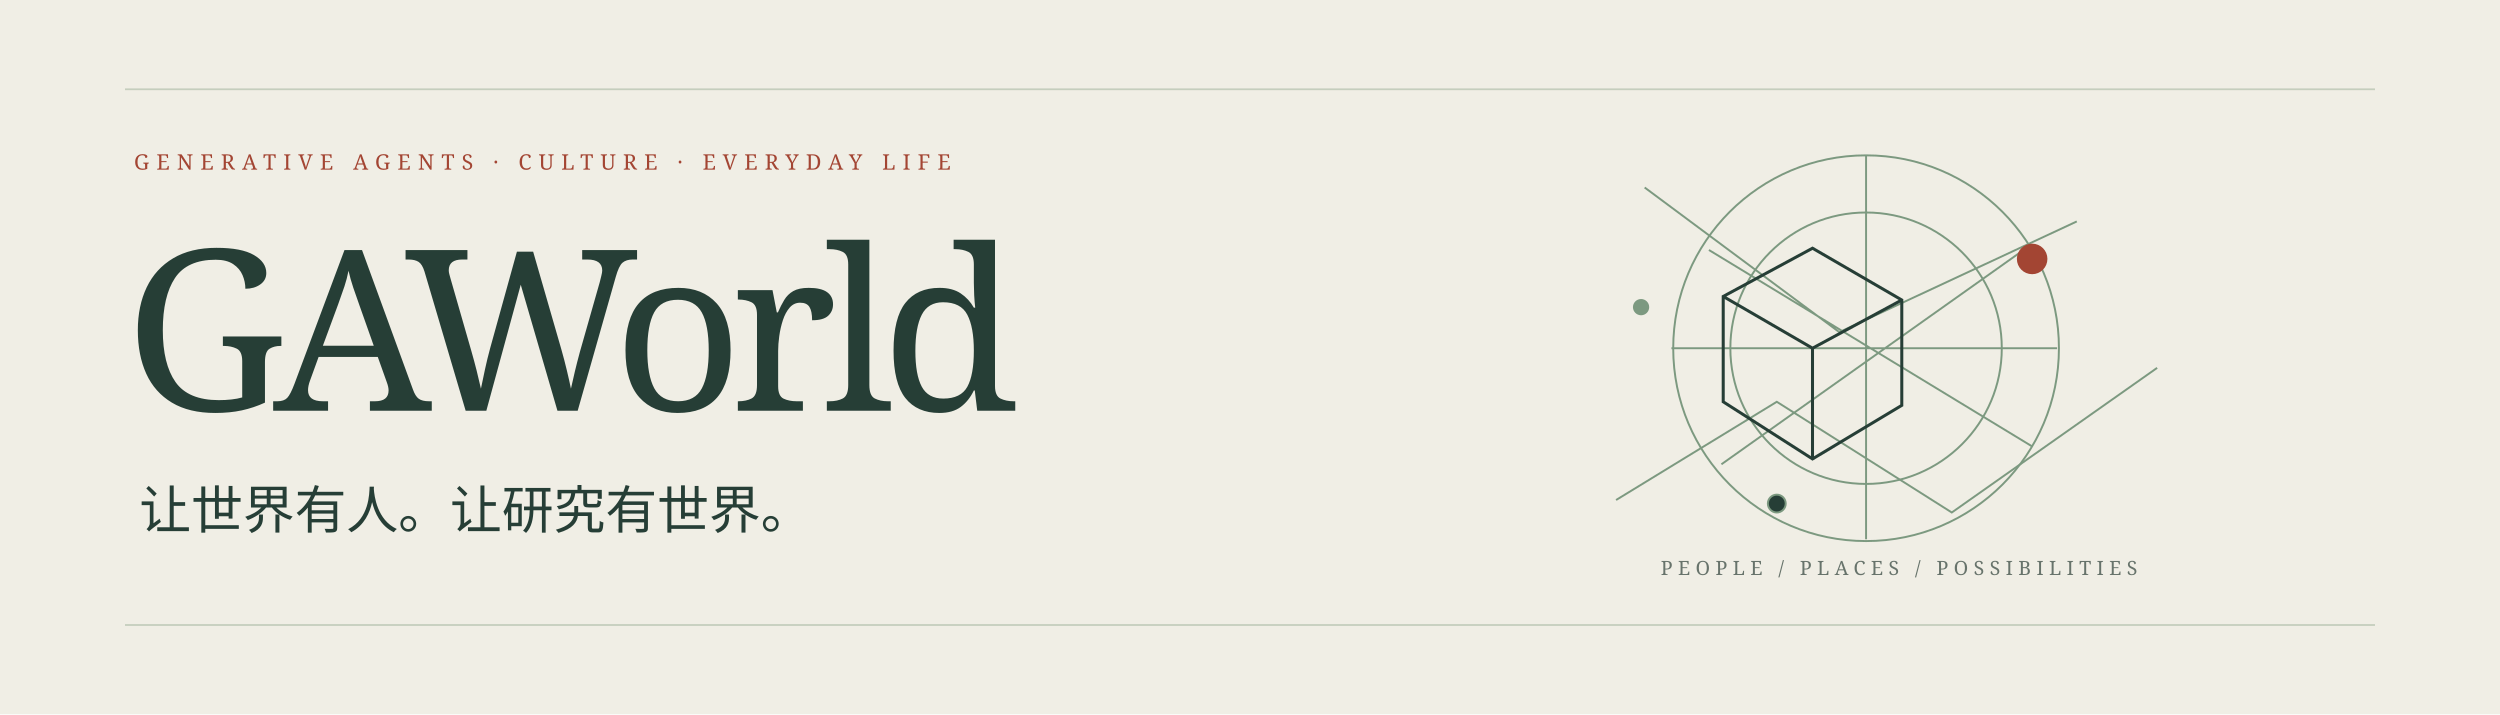
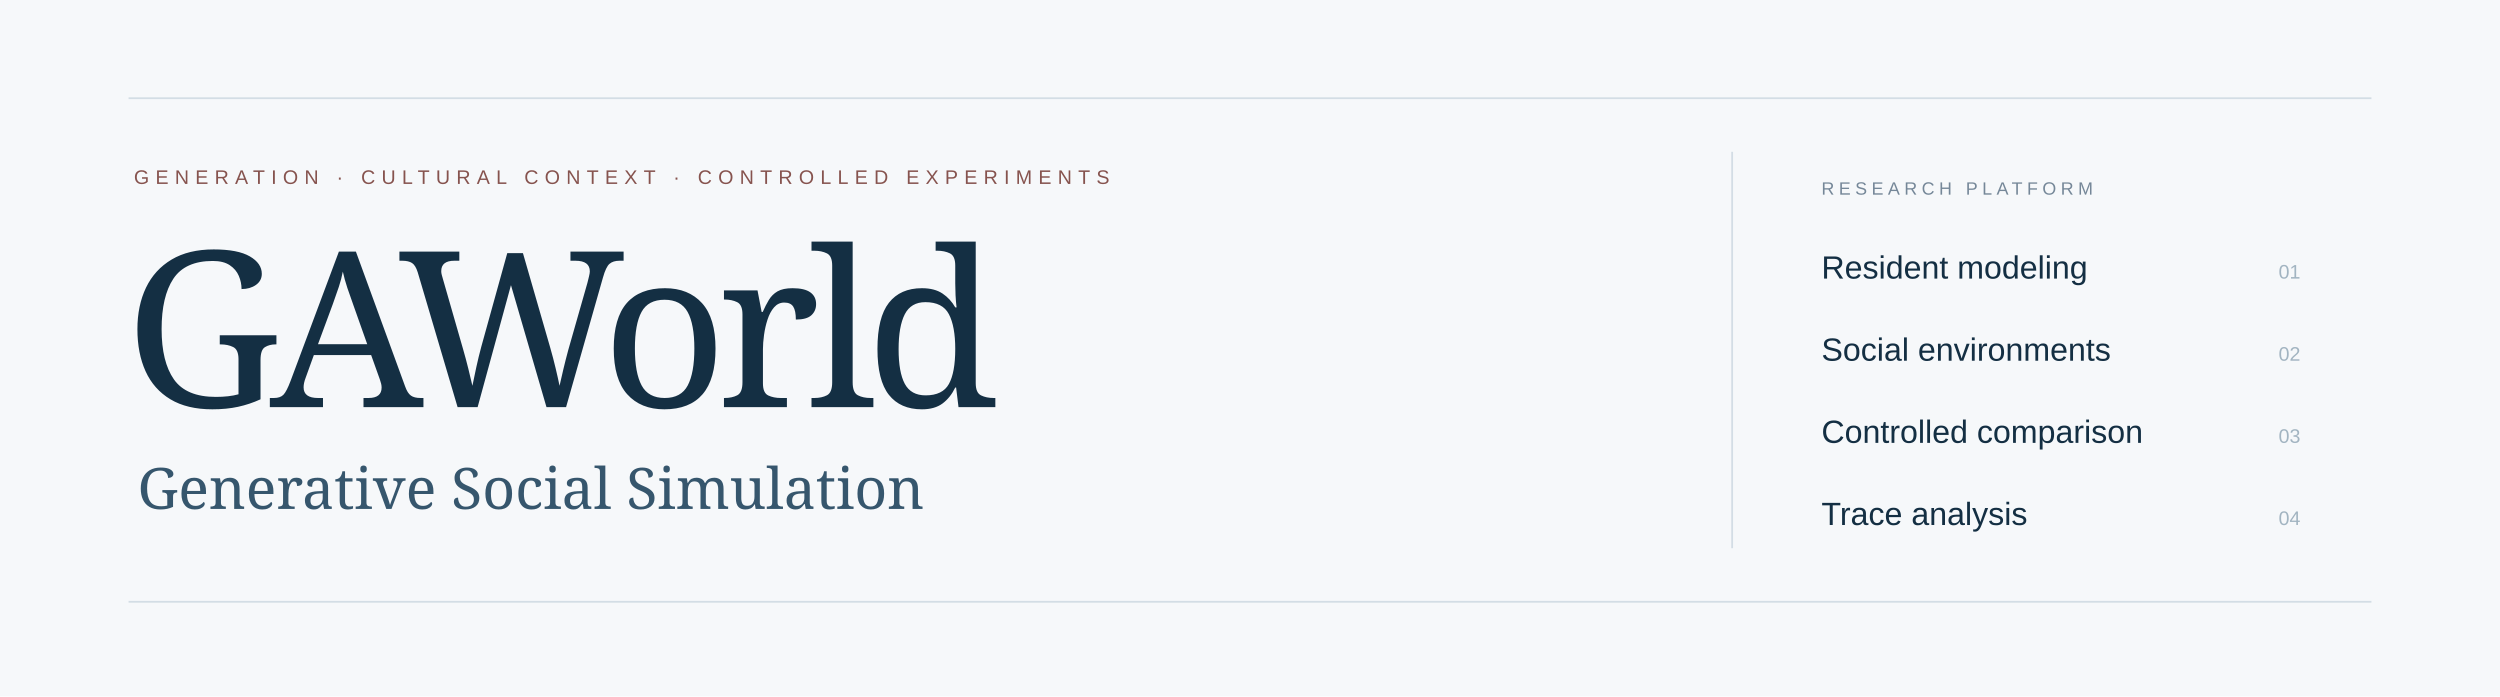
- <svg xmlns="http://www.w3.org/2000/svg" width="1400" height="400" viewBox="0 0 1400 400">
-   <rect width="1400" height="400" fill="#f0eee5" />
-   <path d="M70 50h1260M70 350h1260" stroke="#c5cebd" />
-   <text x="75" y="95" font-family="Georgia,serif" font-size="12" letter-spacing="4" fill="#a34533">GENERATIVE AGENTS · CULTURE · EVERYDAY LIFE</text>
-   <text x="70" y="230" font-family="Georgia,serif" font-size="126" letter-spacing="-7" fill="#263e36">GAWorld</text>
-   <text x="78" y="296" font-family="Songti SC,Georgia,serif" font-size="29" fill="#263e36">让世界有人。让研究有世界。</text>
-   <g transform="translate(875 90)" fill="none" stroke="#7c9980" stroke-width="1.1">
-     <circle cx="170" cy="105" r="108" />
-     <circle cx="170" cy="105" r="76" />
-     <path d="M30 190 120 135l98 62 115-81M46 15l109 81 133-62M170-3v215M61 105h216M82 50l181 110M89 170l172-122" />
-     <path d="M90 135V76l50-27 50 29v59l-50 30zM90 76l50 29 50-27M140 105v62" stroke="#263e36" stroke-width="1.7" />
-     <circle cx="263" cy="55" r="8" fill="#a34533" stroke="#a34533" />
-     <circle cx="120" cy="192" r="5" fill="#263e36" />
-     <circle cx="44" cy="82" r="4" fill="#7c9980" />
+ <svg xmlns="http://www.w3.org/2000/svg" width="1400" height="390" viewBox="0 0 1400 390">
+   <rect width="1400" height="390" fill="#f6f8fa" />
+   <path d="M72 55h1256M72 337h1256M970 85v222" stroke="#d3dde5" />
+   <text x="75" y="103" font-family="Arial,sans-serif" font-size="11" letter-spacing="3.5" fill="#86534e">GENERATION · CULTURAL CONTEXT · CONTROLLED EXPERIMENTS</text>
+   <text x="70" y="228" font-family="Georgia,serif" font-size="122" letter-spacing="-6" fill="#142f43">GAWorld</text>
+   <text x="77" y="285" font-family="Georgia,serif" font-size="32" fill="#36566d">Generative Social Simulation</text>
+   <g font-family="Arial,sans-serif">
+     <text x="1020" y="109" font-size="10" letter-spacing="2.5" fill="#758798">RESEARCH PLATFORM</text>
+     <g fill="#142f43" font-size="18">
+       <text x="1020" y="156">Resident modeling</text>
+       <text x="1020" y="202">Social environments</text>
+       <text x="1020" y="248">Controlled comparison</text>
+       <text x="1020" y="294">Trace analysis</text>
+     </g>
+     <g fill="#a2b4c1" font-size="11">
+       <text x="1276" y="156">01</text>
+       <text x="1276" y="202">02</text>
+       <text x="1276" y="248">03</text>
+       <text x="1276" y="294">04</text>
+     </g>
  </g>
-   <text x="930" y="322" font-family="Georgia,serif" font-size="11" letter-spacing="3" fill="#67736b">PEOPLE / PLACES / POSSIBILITIES</text>
</svg>
